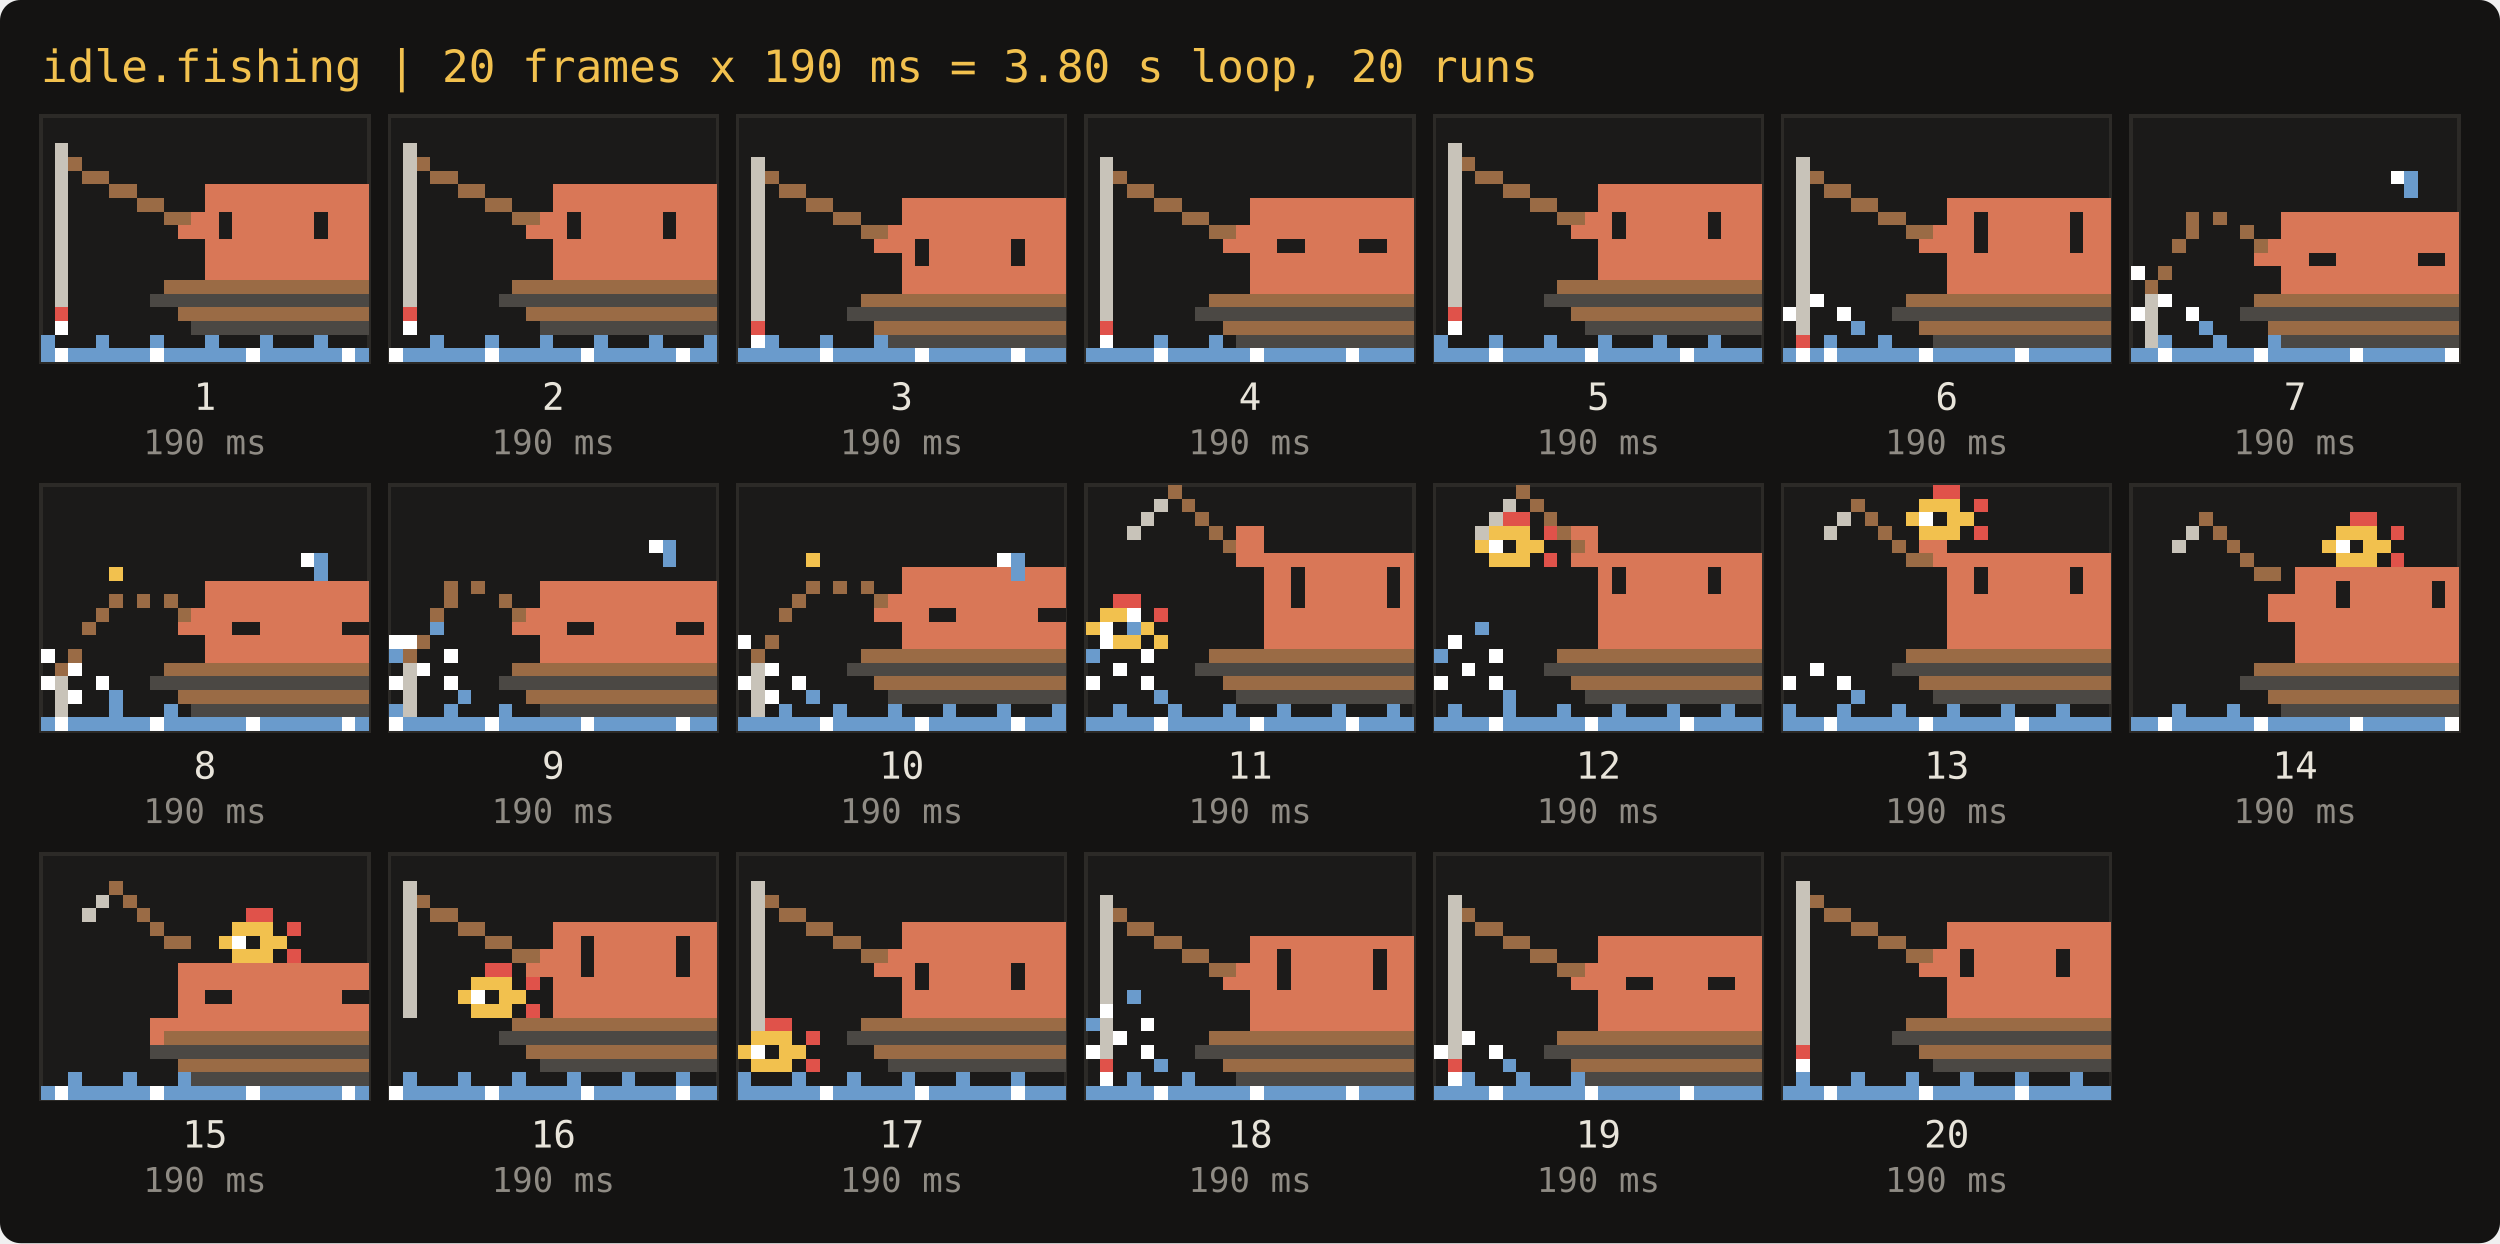
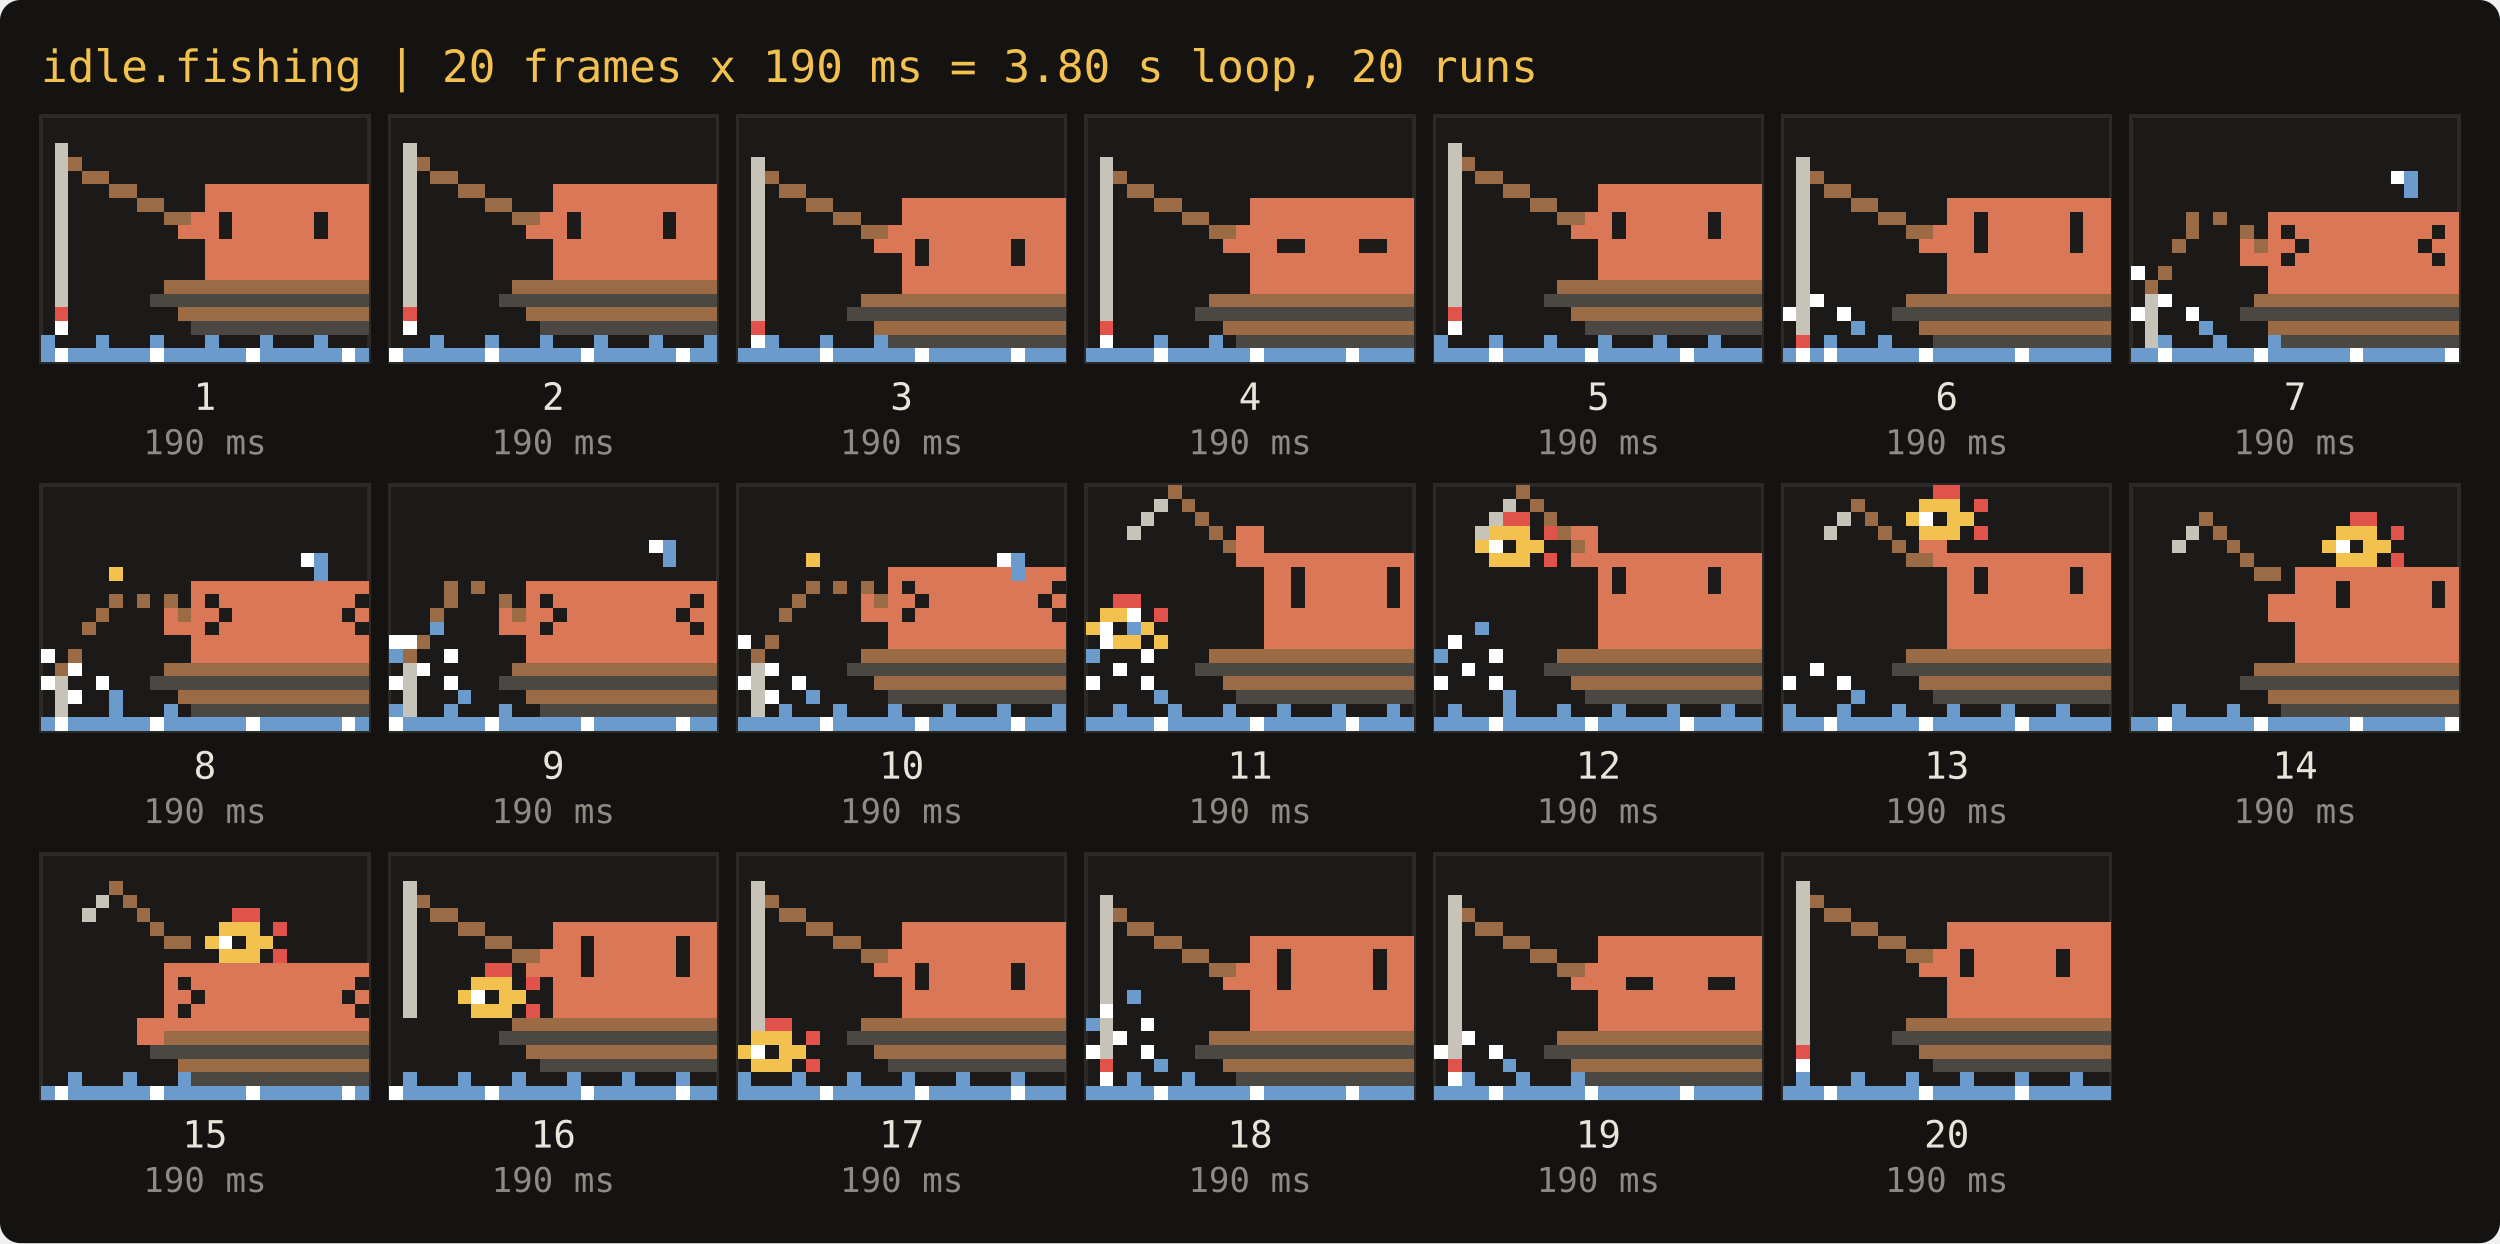
<svg xmlns="http://www.w3.org/2000/svg" viewBox="0 0 732 364" width="732" height="364" role="img">
  <rect width="732" height="364" rx="6" fill="#141312" />
  <g shape-rendering="crispEdges">
    <text x="12" y="24" font-family="ui-monospace,SFMono-Regular,Menlo,Consolas,monospace" font-size="13" fill="#F2C14E">idle.fishing  |  20 frames x 190 ms = 3.80 s loop, 20 runs</text>
    <rect x="12" y="34" width="96" height="72" fill="#1b1a19" stroke="#2c2a27" />
    <path fill="#C8C3B9" d="M16 42h4v4h-4zM16 46h4v4h-4zM16 50h4v4h-4zM16 54h4v4h-4zM16 58h4v4h-4zM16 62h4v4h-4zM16 66h4v4h-4zM16 70h4v4h-4zM16 74h4v4h-4zM16 78h4v4h-4zM16 82h4v4h-4zM16 86h4v4h-4z" />
    <path fill="#9A6B45" d="M20 46h4v4h-4zM24 50h8v4h-8zM32 54h8v4h-8zM40 58h8v4h-8zM48 62h8v4h-8zM48 82h60v4h-60zM52 90h56v4h-56z" />
    <path fill="#D97757" d="M60 54h48v4h-48zM60 58h48v4h-48zM56 62h8v4h-8zM68 62h24v4h-24zM96 62h12v4h-12zM52 66h12v4h-12zM68 66h24v4h-24zM96 66h12v4h-12zM60 70h48v4h-48zM60 74h48v4h-48zM60 78h48v4h-48z" />
    <path fill="#1C1B1A" d="M64 62h4v4h-4zM92 62h4v4h-4zM64 66h4v4h-4zM92 66h4v4h-4z" />
    <path fill="#4B4844" d="M44 86h64v4h-64zM56 94h52v4h-52z" />
    <path fill="#E0524A" d="M16 90h4v4h-4z" />
    <path fill="#FFFFFF" d="M16 94h4v4h-4zM16 102h4v4h-4zM44 102h4v4h-4zM72 102h4v4h-4zM100 102h4v4h-4z" />
    <path fill="#6A9BCC" d="M12 98h4v4h-4zM28 98h4v4h-4zM44 98h4v4h-4zM60 98h4v4h-4zM76 98h4v4h-4zM92 98h4v4h-4zM12 102h4v4h-4zM20 102h24v4h-24zM48 102h24v4h-24zM76 102h24v4h-24zM104 102h4v4h-4z" />
    <text x="60" y="120" text-anchor="middle" font-family="ui-monospace,SFMono-Regular,Menlo,Consolas,monospace" font-size="11" fill="#e8e4da">1</text>
    <text x="60" y="133" text-anchor="middle" font-family="ui-monospace,SFMono-Regular,Menlo,Consolas,monospace" font-size="10" fill="#8F8B84">190 ms</text>
    <rect x="114" y="34" width="96" height="72" fill="#1b1a19" stroke="#2c2a27" />
    <path fill="#C8C3B9" d="M118 42h4v4h-4zM118 46h4v4h-4zM118 50h4v4h-4zM118 54h4v4h-4zM118 58h4v4h-4zM118 62h4v4h-4zM118 66h4v4h-4zM118 70h4v4h-4zM118 74h4v4h-4zM118 78h4v4h-4zM118 82h4v4h-4zM118 86h4v4h-4z" />
    <path fill="#9A6B45" d="M122 46h4v4h-4zM126 50h8v4h-8zM134 54h8v4h-8zM142 58h8v4h-8zM150 62h8v4h-8zM150 82h60v4h-60zM154 90h56v4h-56z" />
    <path fill="#D97757" d="M162 54h48v4h-48zM162 58h48v4h-48zM158 62h8v4h-8zM170 62h24v4h-24zM198 62h12v4h-12zM154 66h12v4h-12zM170 66h24v4h-24zM198 66h12v4h-12zM162 70h48v4h-48zM162 74h48v4h-48zM162 78h48v4h-48z" />
    <path fill="#1C1B1A" d="M166 62h4v4h-4zM194 62h4v4h-4zM166 66h4v4h-4zM194 66h4v4h-4z" />
    <path fill="#4B4844" d="M146 86h64v4h-64zM158 94h52v4h-52z" />
    <path fill="#E0524A" d="M118 90h4v4h-4z" />
    <path fill="#FFFFFF" d="M118 94h4v4h-4zM114 102h4v4h-4zM142 102h4v4h-4zM170 102h4v4h-4zM198 102h4v4h-4z" />
    <path fill="#6A9BCC" d="M126 98h4v4h-4zM142 98h4v4h-4zM158 98h4v4h-4zM174 98h4v4h-4zM190 98h4v4h-4zM206 98h4v4h-4zM118 102h24v4h-24zM146 102h24v4h-24zM174 102h24v4h-24zM202 102h8v4h-8z" />
    <text x="162" y="120" text-anchor="middle" font-family="ui-monospace,SFMono-Regular,Menlo,Consolas,monospace" font-size="11" fill="#e8e4da">2</text>
    <text x="162" y="133" text-anchor="middle" font-family="ui-monospace,SFMono-Regular,Menlo,Consolas,monospace" font-size="10" fill="#8F8B84">190 ms</text>
    <rect x="216" y="34" width="96" height="72" fill="#1b1a19" stroke="#2c2a27" />
    <path fill="#C8C3B9" d="M220 46h4v4h-4zM220 50h4v4h-4zM220 54h4v4h-4zM220 58h4v4h-4zM220 62h4v4h-4zM220 66h4v4h-4zM220 70h4v4h-4zM220 74h4v4h-4zM220 78h4v4h-4zM220 82h4v4h-4zM220 86h4v4h-4zM220 90h4v4h-4z" />
    <path fill="#9A6B45" d="M224 50h4v4h-4zM228 54h8v4h-8zM236 58h8v4h-8zM244 62h8v4h-8zM252 66h8v4h-8zM252 86h60v4h-60zM256 94h56v4h-56z" />
    <path fill="#D97757" d="M264 58h48v4h-48zM264 62h48v4h-48zM260 66h52v4h-52zM256 70h12v4h-12zM272 70h24v4h-24zM300 70h12v4h-12zM264 74h4v4h-4zM272 74h24v4h-24zM300 74h12v4h-12zM264 78h48v4h-48zM264 82h48v4h-48z" />
    <path fill="#1C1B1A" d="M268 70h4v4h-4zM296 70h4v4h-4zM268 74h4v4h-4zM296 74h4v4h-4z" />
    <path fill="#4B4844" d="M248 90h64v4h-64zM260 98h52v4h-52z" />
    <path fill="#E0524A" d="M220 94h4v4h-4z" />
    <path fill="#FFFFFF" d="M220 98h4v4h-4zM240 102h4v4h-4zM268 102h4v4h-4zM296 102h4v4h-4z" />
    <path fill="#6A9BCC" d="M224 98h4v4h-4zM240 98h4v4h-4zM256 98h4v4h-4zM216 102h24v4h-24zM244 102h24v4h-24zM272 102h24v4h-24zM300 102h12v4h-12z" />
    <text x="264" y="120" text-anchor="middle" font-family="ui-monospace,SFMono-Regular,Menlo,Consolas,monospace" font-size="11" fill="#e8e4da">3</text>
    <text x="264" y="133" text-anchor="middle" font-family="ui-monospace,SFMono-Regular,Menlo,Consolas,monospace" font-size="10" fill="#8F8B84">190 ms</text>
    <rect x="318" y="34" width="96" height="72" fill="#1b1a19" stroke="#2c2a27" />
    <path fill="#C8C3B9" d="M322 46h4v4h-4zM322 50h4v4h-4zM322 54h4v4h-4zM322 58h4v4h-4zM322 62h4v4h-4zM322 66h4v4h-4zM322 70h4v4h-4zM322 74h4v4h-4zM322 78h4v4h-4zM322 82h4v4h-4zM322 86h4v4h-4zM322 90h4v4h-4z" />
    <path fill="#9A6B45" d="M326 50h4v4h-4zM330 54h8v4h-8zM338 58h8v4h-8zM346 62h8v4h-8zM354 66h8v4h-8zM354 86h60v4h-60zM358 94h56v4h-56z" />
    <path fill="#D97757" d="M366 58h48v4h-48zM366 62h48v4h-48zM362 66h52v4h-52zM358 70h16v4h-16zM382 70h16v4h-16zM406 70h8v4h-8zM366 74h48v4h-48zM366 78h48v4h-48zM366 82h48v4h-48z" />
    <path fill="#1C1B1A" d="M374 70h8v4h-8zM398 70h8v4h-8z" />
    <path fill="#4B4844" d="M350 90h64v4h-64zM362 98h52v4h-52z" />
    <path fill="#E0524A" d="M322 94h4v4h-4z" />
    <path fill="#FFFFFF" d="M322 98h4v4h-4zM338 102h4v4h-4zM366 102h4v4h-4zM394 102h4v4h-4z" />
    <path fill="#6A9BCC" d="M338 98h4v4h-4zM354 98h4v4h-4zM318 102h20v4h-20zM342 102h24v4h-24zM370 102h24v4h-24zM398 102h16v4h-16z" />
    <text x="366" y="120" text-anchor="middle" font-family="ui-monospace,SFMono-Regular,Menlo,Consolas,monospace" font-size="11" fill="#e8e4da">4</text>
    <text x="366" y="133" text-anchor="middle" font-family="ui-monospace,SFMono-Regular,Menlo,Consolas,monospace" font-size="10" fill="#8F8B84">190 ms</text>
    <rect x="420" y="34" width="96" height="72" fill="#1b1a19" stroke="#2c2a27" />
    <path fill="#C8C3B9" d="M424 42h4v4h-4zM424 46h4v4h-4zM424 50h4v4h-4zM424 54h4v4h-4zM424 58h4v4h-4zM424 62h4v4h-4zM424 66h4v4h-4zM424 70h4v4h-4zM424 74h4v4h-4zM424 78h4v4h-4zM424 82h4v4h-4zM424 86h4v4h-4z" />
    <path fill="#9A6B45" d="M428 46h4v4h-4zM432 50h8v4h-8zM440 54h8v4h-8zM448 58h8v4h-8zM456 62h8v4h-8zM456 82h60v4h-60zM460 90h56v4h-56z" />
    <path fill="#D97757" d="M468 54h48v4h-48zM468 58h48v4h-48zM464 62h8v4h-8zM476 62h24v4h-24zM504 62h12v4h-12zM460 66h12v4h-12zM476 66h24v4h-24zM504 66h12v4h-12zM468 70h48v4h-48zM468 74h48v4h-48zM468 78h48v4h-48z" />
    <path fill="#1C1B1A" d="M472 62h4v4h-4zM500 62h4v4h-4zM472 66h4v4h-4zM500 66h4v4h-4z" />
    <path fill="#4B4844" d="M452 86h64v4h-64zM464 94h52v4h-52z" />
    <path fill="#E0524A" d="M424 90h4v4h-4z" />
    <path fill="#FFFFFF" d="M424 94h4v4h-4zM436 102h4v4h-4zM464 102h4v4h-4zM492 102h4v4h-4z" />
    <path fill="#6A9BCC" d="M420 98h4v4h-4zM436 98h4v4h-4zM452 98h4v4h-4zM468 98h4v4h-4zM484 98h4v4h-4zM500 98h4v4h-4zM420 102h16v4h-16zM440 102h24v4h-24zM468 102h24v4h-24zM496 102h20v4h-20z" />
    <text x="468" y="120" text-anchor="middle" font-family="ui-monospace,SFMono-Regular,Menlo,Consolas,monospace" font-size="11" fill="#e8e4da">5</text>
    <text x="468" y="133" text-anchor="middle" font-family="ui-monospace,SFMono-Regular,Menlo,Consolas,monospace" font-size="10" fill="#8F8B84">190 ms</text>
    <rect x="522" y="34" width="96" height="72" fill="#1b1a19" stroke="#2c2a27" />
    <path fill="#C8C3B9" d="M526 46h4v4h-4zM526 50h4v4h-4zM526 54h4v4h-4zM526 58h4v4h-4zM526 62h4v4h-4zM526 66h4v4h-4zM526 70h4v4h-4zM526 74h4v4h-4zM526 78h4v4h-4zM526 82h4v4h-4zM526 86h4v4h-4zM526 90h4v4h-4zM526 94h4v4h-4z" />
    <path fill="#9A6B45" d="M530 50h4v4h-4zM534 54h8v4h-8zM542 58h8v4h-8zM550 62h8v4h-8zM558 66h8v4h-8zM558 86h60v4h-60zM562 94h56v4h-56z" />
    <path fill="#D97757" d="M570 58h48v4h-48zM570 62h8v4h-8zM582 62h24v4h-24zM610 62h8v4h-8zM566 66h12v4h-12zM582 66h24v4h-24zM610 66h8v4h-8zM562 70h16v4h-16zM582 70h24v4h-24zM610 70h8v4h-8zM570 74h48v4h-48zM570 78h48v4h-48zM570 82h48v4h-48z" />
    <path fill="#1C1B1A" d="M578 62h4v4h-4zM606 62h4v4h-4zM578 66h4v4h-4zM606 66h4v4h-4zM578 70h4v4h-4zM606 70h4v4h-4z" />
    <path fill="#FFFFFF" d="M530 86h4v4h-4zM522 90h4v4h-4zM538 90h4v4h-4zM526 102h4v4h-4zM534 102h4v4h-4zM562 102h4v4h-4zM590 102h4v4h-4z" />
    <path fill="#4B4844" d="M554 90h64v4h-64zM566 98h52v4h-52z" />
    <path fill="#6A9BCC" d="M542 94h4v4h-4zM534 98h4v4h-4zM550 98h4v4h-4zM522 102h4v4h-4zM530 102h4v4h-4zM538 102h24v4h-24zM566 102h24v4h-24zM594 102h24v4h-24z" />
    <path fill="#E0524A" d="M526 98h4v4h-4z" />
    <text x="570" y="120" text-anchor="middle" font-family="ui-monospace,SFMono-Regular,Menlo,Consolas,monospace" font-size="11" fill="#e8e4da">6</text>
    <text x="570" y="133" text-anchor="middle" font-family="ui-monospace,SFMono-Regular,Menlo,Consolas,monospace" font-size="10" fill="#8F8B84">190 ms</text>
    <rect x="624" y="34" width="96" height="72" fill="#1b1a19" stroke="#2c2a27" />
    <path fill="#FFFFFF" d="M700 50h4v4h-4zM624 78h4v4h-4zM632 86h4v4h-4zM624 90h4v4h-4zM640 90h4v4h-4zM632 102h4v4h-4zM660 102h4v4h-4zM688 102h4v4h-4zM716 102h4v4h-4z" />
    <path fill="#6A9BCC" d="M704 50h4v4h-4zM704 54h4v4h-4zM644 94h4v4h-4zM632 98h4v4h-4zM648 98h4v4h-4zM664 98h4v4h-4zM624 102h8v4h-8zM636 102h24v4h-24zM664 102h24v4h-24zM692 102h24v4h-24z" />
    <path fill="#9A6B45" d="M640 62h4v4h-4zM648 62h4v4h-4zM640 66h4v4h-4zM656 66h4v4h-4zM636 70h4v4h-4zM660 70h4v4h-4zM632 78h4v4h-4zM628 82h4v4h-4zM660 86h60v4h-60zM664 94h56v4h-56z" />
-     <path fill="#D97757" d="M668 62h52v4h-52zM668 66h52v4h-52zM664 70h56v4h-56zM660 74h16v4h-16zM684 74h24v4h-24zM716 74h4v4h-4zM668 78h52v4h-52zM668 82h52v4h-52z" />
-     <path fill="#1C1B1A" d="M676 74h8v4h-8zM708 74h8v4h-8z" />
+     <path fill="#D97757" d="M664 62h56v4h-56zM664 66h4v4h-4zM672 66h40v4h-40zM716 66h4v4h-4zM656 70h4v4h-4zM664 70h8v4h-8zM676 70h32v4h-32zM712 70h8v4h-8zM656 74h12v4h-12zM672 74h40v4h-40zM716 74h4v4h-4zM664 78h56v4h-56zM664 82h56v4h-56z" />
+     <path fill="#1C1B1A" d="M668 66h4v4h-4zM712 66h4v4h-4zM672 70h4v4h-4zM708 70h4v4h-4zM668 74h4v4h-4zM712 74h4v4h-4z" />
    <path fill="#C8C3B9" d="M628 86h4v4h-4zM628 90h4v4h-4zM628 94h4v4h-4zM628 98h4v4h-4z" />
    <path fill="#4B4844" d="M656 90h64v4h-64zM668 98h52v4h-52z" />
    <text x="672" y="120" text-anchor="middle" font-family="ui-monospace,SFMono-Regular,Menlo,Consolas,monospace" font-size="11" fill="#e8e4da">7</text>
    <text x="672" y="133" text-anchor="middle" font-family="ui-monospace,SFMono-Regular,Menlo,Consolas,monospace" font-size="10" fill="#8F8B84">190 ms</text>
    <rect x="12" y="142" width="96" height="72" fill="#1b1a19" stroke="#2c2a27" />
    <path fill="#FFFFFF" d="M88 162h4v4h-4zM12 190h4v4h-4zM20 194h4v4h-4zM12 198h4v4h-4zM28 198h4v4h-4zM20 202h4v4h-4zM16 210h4v4h-4zM44 210h4v4h-4zM72 210h4v4h-4zM100 210h4v4h-4z" />
    <path fill="#6A9BCC" d="M92 162h4v4h-4zM92 166h4v4h-4zM32 202h4v4h-4zM32 206h4v4h-4zM48 206h4v4h-4zM12 210h4v4h-4zM20 210h24v4h-24zM48 210h24v4h-24zM76 210h24v4h-24zM104 210h4v4h-4z" />
    <path fill="#F2C14E" d="M32 166h4v4h-4z" />
-     <path fill="#D97757" d="M60 170h48v4h-48zM60 174h48v4h-48zM56 178h52v4h-52zM52 182h16v4h-16zM76 182h24v4h-24zM60 186h48v4h-48zM60 190h48v4h-48z" />
+     <path fill="#D97757" d="M56 170h52v4h-52zM56 174h4v4h-4zM64 174h40v4h-40zM48 178h4v4h-4zM56 178h8v4h-8zM68 178h32v4h-32zM104 178h4v4h-4zM48 182h12v4h-12zM64 182h40v4h-40zM56 186h52v4h-52zM56 190h52v4h-52z" />
    <path fill="#9A6B45" d="M32 174h4v4h-4zM40 174h4v4h-4zM48 174h4v4h-4zM28 178h4v4h-4zM52 178h4v4h-4zM24 182h4v4h-4zM20 190h4v4h-4zM16 194h4v4h-4zM48 194h60v4h-60zM52 202h56v4h-56z" />
-     <path fill="#1C1B1A" d="M68 182h8v4h-8zM100 182h8v4h-8z" />
+     <path fill="#1C1B1A" d="M60 174h4v4h-4zM104 174h4v4h-4zM64 178h4v4h-4zM100 178h4v4h-4zM60 182h4v4h-4zM104 182h4v4h-4z" />
    <path fill="#C8C3B9" d="M16 198h4v4h-4zM16 202h4v4h-4zM16 206h4v4h-4z" />
    <path fill="#4B4844" d="M44 198h64v4h-64zM56 206h52v4h-52z" />
    <text x="60" y="228" text-anchor="middle" font-family="ui-monospace,SFMono-Regular,Menlo,Consolas,monospace" font-size="11" fill="#e8e4da">8</text>
    <text x="60" y="241" text-anchor="middle" font-family="ui-monospace,SFMono-Regular,Menlo,Consolas,monospace" font-size="10" fill="#8F8B84">190 ms</text>
    <rect x="114" y="142" width="96" height="72" fill="#1b1a19" stroke="#2c2a27" />
    <path fill="#FFFFFF" d="M190 158h4v4h-4zM114 186h8v4h-8zM130 190h4v4h-4zM122 194h4v4h-4zM114 198h4v4h-4zM130 198h4v4h-4zM114 210h4v4h-4zM142 210h4v4h-4zM170 210h4v4h-4zM198 210h4v4h-4z" />
    <path fill="#6A9BCC" d="M194 158h4v4h-4zM194 162h4v4h-4zM126 182h4v4h-4zM114 190h4v4h-4zM134 202h4v4h-4zM114 206h4v4h-4zM130 206h4v4h-4zM146 206h4v4h-4zM118 210h24v4h-24zM146 210h24v4h-24zM174 210h24v4h-24zM202 210h8v4h-8z" />
    <path fill="#9A6B45" d="M130 170h4v4h-4zM138 170h4v4h-4zM130 174h4v4h-4zM146 174h4v4h-4zM126 178h4v4h-4zM150 178h4v4h-4zM122 186h4v4h-4zM118 190h4v4h-4zM150 194h60v4h-60zM154 202h56v4h-56z" />
-     <path fill="#D97757" d="M158 170h52v4h-52zM158 174h52v4h-52zM154 178h56v4h-56zM150 182h16v4h-16zM174 182h24v4h-24zM206 182h4v4h-4zM158 186h52v4h-52zM158 190h52v4h-52z" />
-     <path fill="#1C1B1A" d="M166 182h8v4h-8zM198 182h8v4h-8z" />
+     <path fill="#D97757" d="M154 170h56v4h-56zM154 174h4v4h-4zM162 174h40v4h-40zM206 174h4v4h-4zM146 178h4v4h-4zM154 178h8v4h-8zM166 178h32v4h-32zM202 178h8v4h-8zM146 182h12v4h-12zM162 182h40v4h-40zM206 182h4v4h-4zM154 186h56v4h-56zM154 190h56v4h-56z" />
+     <path fill="#1C1B1A" d="M158 174h4v4h-4zM202 174h4v4h-4zM162 178h4v4h-4zM198 178h4v4h-4zM158 182h4v4h-4zM202 182h4v4h-4z" />
    <path fill="#C8C3B9" d="M118 194h4v4h-4zM118 198h4v4h-4zM118 202h4v4h-4zM118 206h4v4h-4z" />
    <path fill="#4B4844" d="M146 198h64v4h-64zM158 206h52v4h-52z" />
    <text x="162" y="228" text-anchor="middle" font-family="ui-monospace,SFMono-Regular,Menlo,Consolas,monospace" font-size="11" fill="#e8e4da">9</text>
    <text x="162" y="241" text-anchor="middle" font-family="ui-monospace,SFMono-Regular,Menlo,Consolas,monospace" font-size="10" fill="#8F8B84">190 ms</text>
    <rect x="216" y="142" width="96" height="72" fill="#1b1a19" stroke="#2c2a27" />
    <path fill="#F2C14E" d="M236 162h4v4h-4z" />
    <path fill="#FFFFFF" d="M292 162h4v4h-4zM216 186h4v4h-4zM224 194h4v4h-4zM216 198h4v4h-4zM232 198h4v4h-4zM224 202h4v4h-4zM240 210h4v4h-4zM268 210h4v4h-4zM296 210h4v4h-4z" />
    <path fill="#6A9BCC" d="M296 162h4v4h-4zM296 166h4v4h-4zM236 202h4v4h-4zM228 206h4v4h-4zM244 206h4v4h-4zM260 206h4v4h-4zM276 206h4v4h-4zM292 206h4v4h-4zM308 206h4v4h-4zM216 210h24v4h-24zM244 210h24v4h-24zM272 210h24v4h-24zM300 210h12v4h-12z" />
-     <path fill="#D97757" d="M264 166h32v4h-32zM300 166h12v4h-12zM264 170h48v4h-48zM260 174h52v4h-52zM256 178h16v4h-16zM280 178h24v4h-24zM264 182h48v4h-48zM264 186h48v4h-48z" />
+     <path fill="#D97757" d="M260 166h36v4h-36zM300 166h12v4h-12zM260 170h4v4h-4zM268 170h40v4h-40zM252 174h4v4h-4zM260 174h8v4h-8zM272 174h32v4h-32zM308 174h4v4h-4zM252 178h12v4h-12zM268 178h40v4h-40zM260 182h52v4h-52zM260 186h52v4h-52z" />
    <path fill="#9A6B45" d="M236 170h4v4h-4zM244 170h4v4h-4zM252 170h4v4h-4zM232 174h4v4h-4zM256 174h4v4h-4zM228 178h4v4h-4zM224 186h4v4h-4zM220 190h4v4h-4zM252 190h60v4h-60zM256 198h56v4h-56z" />
-     <path fill="#1C1B1A" d="M272 178h8v4h-8zM304 178h8v4h-8z" />
+     <path fill="#1C1B1A" d="M264 170h4v4h-4zM308 170h4v4h-4zM268 174h4v4h-4zM304 174h4v4h-4zM264 178h4v4h-4zM308 178h4v4h-4z" />
    <path fill="#C8C3B9" d="M220 194h4v4h-4zM220 198h4v4h-4zM220 202h4v4h-4zM220 206h4v4h-4z" />
    <path fill="#4B4844" d="M248 194h64v4h-64zM260 202h52v4h-52z" />
    <text x="264" y="228" text-anchor="middle" font-family="ui-monospace,SFMono-Regular,Menlo,Consolas,monospace" font-size="11" fill="#e8e4da">10</text>
    <text x="264" y="241" text-anchor="middle" font-family="ui-monospace,SFMono-Regular,Menlo,Consolas,monospace" font-size="10" fill="#8F8B84">190 ms</text>
    <rect x="318" y="142" width="96" height="72" fill="#1b1a19" stroke="#2c2a27" />
    <path fill="#9A6B45" d="M342 142h4v4h-4zM346 146h4v4h-4zM350 150h4v4h-4zM354 154h4v4h-4zM358 158h4v4h-4zM354 190h60v4h-60zM358 198h56v4h-56z" />
    <path fill="#C8C3B9" d="M338 146h4v4h-4zM334 150h4v4h-4zM330 154h4v4h-4z" />
    <path fill="#D97757" d="M362 154h8v4h-8zM362 158h8v4h-8zM362 162h52v4h-52zM370 166h8v4h-8zM382 166h24v4h-24zM410 166h4v4h-4zM370 170h8v4h-8zM382 170h24v4h-24zM410 170h4v4h-4zM370 174h8v4h-8zM382 174h24v4h-24zM410 174h4v4h-4zM370 178h44v4h-44zM370 182h44v4h-44zM370 186h44v4h-44z" />
    <path fill="#1C1B1A" d="M378 166h4v4h-4zM406 166h4v4h-4zM378 170h4v4h-4zM406 170h4v4h-4zM378 174h4v4h-4zM406 174h4v4h-4zM326 182h4v4h-4z" />
    <path fill="#E0524A" d="M326 174h8v4h-8zM338 178h4v4h-4z" />
    <path fill="#F2C14E" d="M322 178h8v4h-8zM318 182h4v4h-4zM334 182h4v4h-4zM326 186h8v4h-8zM338 186h4v4h-4z" />
    <path fill="#FFFFFF" d="M330 178h4v4h-4zM322 182h4v4h-4zM322 186h4v4h-4zM334 190h4v4h-4zM326 194h4v4h-4zM318 198h4v4h-4zM334 198h4v4h-4zM338 210h4v4h-4zM366 210h4v4h-4zM394 210h4v4h-4z" />
    <path fill="#6A9BCC" d="M330 182h4v4h-4zM318 190h4v4h-4zM338 202h4v4h-4zM326 206h4v4h-4zM342 206h4v4h-4zM358 206h4v4h-4zM374 206h4v4h-4zM390 206h4v4h-4zM406 206h4v4h-4zM318 210h20v4h-20zM342 210h24v4h-24zM370 210h24v4h-24zM398 210h16v4h-16z" />
    <path fill="#4B4844" d="M350 194h64v4h-64zM362 202h52v4h-52z" />
    <text x="366" y="228" text-anchor="middle" font-family="ui-monospace,SFMono-Regular,Menlo,Consolas,monospace" font-size="11" fill="#e8e4da">11</text>
    <text x="366" y="241" text-anchor="middle" font-family="ui-monospace,SFMono-Regular,Menlo,Consolas,monospace" font-size="10" fill="#8F8B84">190 ms</text>
    <rect x="420" y="142" width="96" height="72" fill="#1b1a19" stroke="#2c2a27" />
    <path fill="#9A6B45" d="M444 142h4v4h-4zM448 146h4v4h-4zM452 150h4v4h-4zM456 154h4v4h-4zM460 158h4v4h-4zM456 190h60v4h-60zM460 198h56v4h-56z" />
    <path fill="#C8C3B9" d="M440 146h4v4h-4zM436 150h4v4h-4zM432 154h4v4h-4z" />
    <path fill="#E0524A" d="M440 150h8v4h-8zM452 154h4v4h-4zM452 162h4v4h-4z" />
    <path fill="#F2C14E" d="M436 154h12v4h-12zM432 158h4v4h-4zM444 158h8v4h-8zM436 162h12v4h-12z" />
    <path fill="#D97757" d="M460 154h8v4h-8zM464 158h4v4h-4zM460 162h56v4h-56zM468 166h4v4h-4zM476 166h24v4h-24zM504 166h12v4h-12zM468 170h4v4h-4zM476 170h24v4h-24zM504 170h12v4h-12zM468 174h48v4h-48zM468 178h48v4h-48zM468 182h48v4h-48zM468 186h48v4h-48z" />
    <path fill="#FFFFFF" d="M436 158h4v4h-4zM424 186h4v4h-4zM436 190h4v4h-4zM428 194h4v4h-4zM420 198h4v4h-4zM436 198h4v4h-4zM436 210h4v4h-4zM464 210h4v4h-4zM492 210h4v4h-4z" />
    <path fill="#1C1B1A" d="M440 158h4v4h-4zM472 166h4v4h-4zM500 166h4v4h-4zM472 170h4v4h-4zM500 170h4v4h-4z" />
    <path fill="#6A9BCC" d="M432 182h4v4h-4zM420 190h4v4h-4zM440 202h4v4h-4zM424 206h4v4h-4zM440 206h4v4h-4zM456 206h4v4h-4zM472 206h4v4h-4zM488 206h4v4h-4zM504 206h4v4h-4zM420 210h16v4h-16zM440 210h24v4h-24zM468 210h24v4h-24zM496 210h20v4h-20z" />
    <path fill="#4B4844" d="M452 194h64v4h-64zM464 202h52v4h-52z" />
    <text x="468" y="228" text-anchor="middle" font-family="ui-monospace,SFMono-Regular,Menlo,Consolas,monospace" font-size="11" fill="#e8e4da">12</text>
    <text x="468" y="241" text-anchor="middle" font-family="ui-monospace,SFMono-Regular,Menlo,Consolas,monospace" font-size="10" fill="#8F8B84">190 ms</text>
    <rect x="522" y="142" width="96" height="72" fill="#1b1a19" stroke="#2c2a27" />
    <path fill="#E0524A" d="M566 142h8v4h-8zM578 146h4v4h-4zM578 154h4v4h-4z" />
    <path fill="#9A6B45" d="M542 146h4v4h-4zM546 150h4v4h-4zM550 154h4v4h-4zM554 158h4v4h-4zM558 162h8v4h-8zM558 190h60v4h-60zM562 198h56v4h-56z" />
    <path fill="#F2C14E" d="M562 146h12v4h-12zM558 150h4v4h-4zM570 150h8v4h-8zM562 154h12v4h-12z" />
    <path fill="#C8C3B9" d="M538 150h4v4h-4zM534 154h4v4h-4z" />
    <path fill="#FFFFFF" d="M562 150h4v4h-4zM530 194h4v4h-4zM522 198h4v4h-4zM538 198h4v4h-4zM534 210h4v4h-4zM562 210h4v4h-4zM590 210h4v4h-4z" />
    <path fill="#1C1B1A" d="M566 150h4v4h-4zM578 166h4v4h-4zM606 166h4v4h-4zM578 170h4v4h-4zM606 170h4v4h-4z" />
    <path fill="#D97757" d="M562 158h8v4h-8zM566 162h52v4h-52zM570 166h8v4h-8zM582 166h24v4h-24zM610 166h8v4h-8zM570 170h8v4h-8zM582 170h24v4h-24zM610 170h8v4h-8zM570 174h48v4h-48zM570 178h48v4h-48zM570 182h48v4h-48zM570 186h48v4h-48z" />
    <path fill="#4B4844" d="M554 194h64v4h-64zM566 202h52v4h-52z" />
    <path fill="#6A9BCC" d="M542 202h4v4h-4zM522 206h4v4h-4zM538 206h4v4h-4zM554 206h4v4h-4zM570 206h4v4h-4zM586 206h4v4h-4zM602 206h4v4h-4zM522 210h12v4h-12zM538 210h24v4h-24zM566 210h24v4h-24zM594 210h24v4h-24z" />
    <text x="570" y="228" text-anchor="middle" font-family="ui-monospace,SFMono-Regular,Menlo,Consolas,monospace" font-size="11" fill="#e8e4da">13</text>
    <text x="570" y="241" text-anchor="middle" font-family="ui-monospace,SFMono-Regular,Menlo,Consolas,monospace" font-size="10" fill="#8F8B84">190 ms</text>
    <rect x="624" y="142" width="96" height="72" fill="#1b1a19" stroke="#2c2a27" />
    <path fill="#9A6B45" d="M644 150h4v4h-4zM648 154h4v4h-4zM652 158h4v4h-4zM656 162h4v4h-4zM660 166h8v4h-8zM660 194h60v4h-60zM664 202h56v4h-56z" />
    <path fill="#E0524A" d="M688 150h8v4h-8zM700 154h4v4h-4zM700 162h4v4h-4z" />
    <path fill="#C8C3B9" d="M640 154h4v4h-4zM636 158h4v4h-4z" />
    <path fill="#F2C14E" d="M684 154h12v4h-12zM680 158h4v4h-4zM692 158h8v4h-8zM684 162h12v4h-12z" />
    <path fill="#FFFFFF" d="M684 158h4v4h-4zM632 210h4v4h-4zM660 210h4v4h-4zM688 210h4v4h-4zM716 210h4v4h-4z" />
    <path fill="#1C1B1A" d="M688 158h4v4h-4zM684 170h4v4h-4zM712 170h4v4h-4zM684 174h4v4h-4zM712 174h4v4h-4z" />
    <path fill="#D97757" d="M672 166h48v4h-48zM672 170h12v4h-12zM688 170h24v4h-24zM716 170h4v4h-4zM664 174h20v4h-20zM688 174h24v4h-24zM716 174h4v4h-4zM664 178h56v4h-56zM672 182h48v4h-48zM672 186h48v4h-48zM672 190h48v4h-48z" />
    <path fill="#4B4844" d="M656 198h64v4h-64zM668 206h52v4h-52z" />
    <path fill="#6A9BCC" d="M636 206h4v4h-4zM652 206h4v4h-4zM624 210h8v4h-8zM636 210h24v4h-24zM664 210h24v4h-24zM692 210h24v4h-24z" />
    <text x="672" y="228" text-anchor="middle" font-family="ui-monospace,SFMono-Regular,Menlo,Consolas,monospace" font-size="11" fill="#e8e4da">14</text>
    <text x="672" y="241" text-anchor="middle" font-family="ui-monospace,SFMono-Regular,Menlo,Consolas,monospace" font-size="10" fill="#8F8B84">190 ms</text>
    <rect x="12" y="250" width="96" height="72" fill="#1b1a19" stroke="#2c2a27" />
    <path fill="#9A6B45" d="M32 258h4v4h-4zM36 262h4v4h-4zM40 266h4v4h-4zM44 270h4v4h-4zM48 274h8v4h-8zM48 302h60v4h-60zM52 310h56v4h-56z" />
    <path fill="#C8C3B9" d="M28 262h4v4h-4zM24 266h4v4h-4z" />
-     <path fill="#E0524A" d="M72 266h8v4h-8zM84 270h4v4h-4zM84 278h4v4h-4z" />
-     <path fill="#F2C14E" d="M68 270h12v4h-12zM64 274h4v4h-4zM76 274h8v4h-8zM68 278h12v4h-12z" />
-     <path fill="#FFFFFF" d="M68 274h4v4h-4zM16 318h4v4h-4zM44 318h4v4h-4zM72 318h4v4h-4zM100 318h4v4h-4z" />
-     <path fill="#1C1B1A" d="M72 274h4v4h-4zM60 290h8v4h-8zM100 290h8v4h-8z" />
-     <path fill="#D97757" d="M52 282h56v4h-56zM52 286h56v4h-56zM52 290h8v4h-8zM68 290h32v4h-32zM52 294h56v4h-56zM44 298h64v4h-64zM44 302h4v4h-4z" />
+     <path fill="#E0524A" d="M68 266h8v4h-8zM80 270h4v4h-4zM80 278h4v4h-4z" />
+     <path fill="#F2C14E" d="M64 270h12v4h-12zM60 274h4v4h-4zM72 274h8v4h-8zM64 278h12v4h-12z" />
+     <path fill="#FFFFFF" d="M64 274h4v4h-4zM16 318h4v4h-4zM44 318h4v4h-4zM72 318h4v4h-4zM100 318h4v4h-4z" />
+     <path fill="#1C1B1A" d="M68 274h4v4h-4zM52 286h4v4h-4zM104 286h4v4h-4zM56 290h4v4h-4zM100 290h4v4h-4zM52 294h4v4h-4zM104 294h4v4h-4z" />
+     <path fill="#D97757" d="M48 282h60v4h-60zM48 286h4v4h-4zM56 286h48v4h-48zM48 290h8v4h-8zM60 290h40v4h-40zM104 290h4v4h-4zM48 294h4v4h-4zM56 294h48v4h-48zM40 298h68v4h-68zM40 302h8v4h-8z" />
    <path fill="#4B4844" d="M44 306h64v4h-64zM56 314h52v4h-52z" />
    <path fill="#6A9BCC" d="M20 314h4v4h-4zM36 314h4v4h-4zM52 314h4v4h-4zM12 318h4v4h-4zM20 318h24v4h-24zM48 318h24v4h-24zM76 318h24v4h-24zM104 318h4v4h-4z" />
    <text x="60" y="336" text-anchor="middle" font-family="ui-monospace,SFMono-Regular,Menlo,Consolas,monospace" font-size="11" fill="#e8e4da">15</text>
    <text x="60" y="349" text-anchor="middle" font-family="ui-monospace,SFMono-Regular,Menlo,Consolas,monospace" font-size="10" fill="#8F8B84">190 ms</text>
    <rect x="114" y="250" width="96" height="72" fill="#1b1a19" stroke="#2c2a27" />
    <path fill="#C8C3B9" d="M118 258h4v4h-4zM118 262h4v4h-4zM118 266h4v4h-4zM118 270h4v4h-4zM118 274h4v4h-4zM118 278h4v4h-4zM118 282h4v4h-4zM118 286h4v4h-4zM118 290h4v4h-4zM118 294h4v4h-4z" />
    <path fill="#9A6B45" d="M122 262h4v4h-4zM126 266h8v4h-8zM134 270h8v4h-8zM142 274h8v4h-8zM150 278h8v4h-8zM150 298h60v4h-60zM154 306h56v4h-56z" />
    <path fill="#D97757" d="M162 270h48v4h-48zM162 274h8v4h-8zM174 274h24v4h-24zM202 274h8v4h-8zM158 278h12v4h-12zM174 278h24v4h-24zM202 278h8v4h-8zM154 282h16v4h-16zM174 282h24v4h-24zM202 282h8v4h-8zM162 286h48v4h-48zM162 290h48v4h-48zM162 294h48v4h-48z" />
    <path fill="#1C1B1A" d="M170 274h4v4h-4zM198 274h4v4h-4zM170 278h4v4h-4zM198 278h4v4h-4zM170 282h4v4h-4zM198 282h4v4h-4zM142 290h4v4h-4z" />
    <path fill="#E0524A" d="M142 282h8v4h-8zM154 286h4v4h-4zM154 294h4v4h-4z" />
    <path fill="#F2C14E" d="M138 286h12v4h-12zM134 290h4v4h-4zM146 290h8v4h-8zM138 294h12v4h-12z" />
    <path fill="#FFFFFF" d="M138 290h4v4h-4zM114 318h4v4h-4zM142 318h4v4h-4zM170 318h4v4h-4zM198 318h4v4h-4z" />
    <path fill="#4B4844" d="M146 302h64v4h-64zM158 310h52v4h-52z" />
    <path fill="#6A9BCC" d="M118 314h4v4h-4zM134 314h4v4h-4zM150 314h4v4h-4zM166 314h4v4h-4zM182 314h4v4h-4zM198 314h4v4h-4zM118 318h24v4h-24zM146 318h24v4h-24zM174 318h24v4h-24zM202 318h8v4h-8z" />
    <text x="162" y="336" text-anchor="middle" font-family="ui-monospace,SFMono-Regular,Menlo,Consolas,monospace" font-size="11" fill="#e8e4da">16</text>
    <text x="162" y="349" text-anchor="middle" font-family="ui-monospace,SFMono-Regular,Menlo,Consolas,monospace" font-size="10" fill="#8F8B84">190 ms</text>
    <rect x="216" y="250" width="96" height="72" fill="#1b1a19" stroke="#2c2a27" />
    <path fill="#C8C3B9" d="M220 258h4v4h-4zM220 262h4v4h-4zM220 266h4v4h-4zM220 270h4v4h-4zM220 274h4v4h-4zM220 278h4v4h-4zM220 282h4v4h-4zM220 286h4v4h-4zM220 290h4v4h-4zM220 294h4v4h-4zM220 298h4v4h-4z" />
    <path fill="#9A6B45" d="M224 262h4v4h-4zM228 266h8v4h-8zM236 270h8v4h-8zM244 274h8v4h-8zM252 278h8v4h-8zM252 298h60v4h-60zM256 306h56v4h-56z" />
    <path fill="#D97757" d="M264 270h48v4h-48zM264 274h48v4h-48zM260 278h52v4h-52zM256 282h12v4h-12zM272 282h24v4h-24zM300 282h12v4h-12zM264 286h4v4h-4zM272 286h24v4h-24zM300 286h12v4h-12zM264 290h48v4h-48zM264 294h48v4h-48z" />
    <path fill="#1C1B1A" d="M268 282h4v4h-4zM296 282h4v4h-4zM268 286h4v4h-4zM296 286h4v4h-4zM224 306h4v4h-4z" />
    <path fill="#E0524A" d="M224 298h8v4h-8zM236 302h4v4h-4zM236 310h4v4h-4z" />
    <path fill="#F2C14E" d="M220 302h12v4h-12zM216 306h4v4h-4zM228 306h8v4h-8zM220 310h12v4h-12z" />
    <path fill="#4B4844" d="M248 302h64v4h-64zM260 310h52v4h-52z" />
    <path fill="#FFFFFF" d="M220 306h4v4h-4zM240 318h4v4h-4zM268 318h4v4h-4zM296 318h4v4h-4z" />
    <path fill="#6A9BCC" d="M216 314h4v4h-4zM232 314h4v4h-4zM248 314h4v4h-4zM264 314h4v4h-4zM280 314h4v4h-4zM296 314h4v4h-4zM216 318h24v4h-24zM244 318h24v4h-24zM272 318h24v4h-24zM300 318h12v4h-12z" />
    <text x="264" y="336" text-anchor="middle" font-family="ui-monospace,SFMono-Regular,Menlo,Consolas,monospace" font-size="11" fill="#e8e4da">17</text>
    <text x="264" y="349" text-anchor="middle" font-family="ui-monospace,SFMono-Regular,Menlo,Consolas,monospace" font-size="10" fill="#8F8B84">190 ms</text>
    <rect x="318" y="250" width="96" height="72" fill="#1b1a19" stroke="#2c2a27" />
    <path fill="#C8C3B9" d="M322 262h4v4h-4zM322 266h4v4h-4zM322 270h4v4h-4zM322 274h4v4h-4zM322 278h4v4h-4zM322 282h4v4h-4zM322 286h4v4h-4zM322 290h4v4h-4zM322 298h4v4h-4zM322 302h4v4h-4zM322 306h4v4h-4z" />
    <path fill="#9A6B45" d="M326 266h4v4h-4zM330 270h8v4h-8zM338 274h8v4h-8zM346 278h8v4h-8zM354 282h8v4h-8zM354 302h60v4h-60zM358 310h56v4h-56z" />
    <path fill="#D97757" d="M366 274h48v4h-48zM366 278h8v4h-8zM378 278h24v4h-24zM406 278h8v4h-8zM362 282h12v4h-12zM378 282h24v4h-24zM406 282h8v4h-8zM358 286h16v4h-16zM378 286h24v4h-24zM406 286h8v4h-8zM366 290h48v4h-48zM366 294h48v4h-48zM366 298h48v4h-48z" />
    <path fill="#1C1B1A" d="M374 278h4v4h-4zM402 278h4v4h-4zM374 282h4v4h-4zM402 282h4v4h-4zM374 286h4v4h-4zM402 286h4v4h-4z" />
    <path fill="#6A9BCC" d="M330 290h4v4h-4zM318 298h4v4h-4zM338 310h4v4h-4zM330 314h4v4h-4zM346 314h4v4h-4zM318 318h20v4h-20zM342 318h24v4h-24zM370 318h24v4h-24zM398 318h16v4h-16z" />
    <path fill="#FFFFFF" d="M322 294h4v4h-4zM334 298h4v4h-4zM326 302h4v4h-4zM318 306h4v4h-4zM334 306h4v4h-4zM322 314h4v4h-4zM338 318h4v4h-4zM366 318h4v4h-4zM394 318h4v4h-4z" />
    <path fill="#4B4844" d="M350 306h64v4h-64zM362 314h52v4h-52z" />
    <path fill="#E0524A" d="M322 310h4v4h-4z" />
    <text x="366" y="336" text-anchor="middle" font-family="ui-monospace,SFMono-Regular,Menlo,Consolas,monospace" font-size="11" fill="#e8e4da">18</text>
    <text x="366" y="349" text-anchor="middle" font-family="ui-monospace,SFMono-Regular,Menlo,Consolas,monospace" font-size="10" fill="#8F8B84">190 ms</text>
    <rect x="420" y="250" width="96" height="72" fill="#1b1a19" stroke="#2c2a27" />
    <path fill="#C8C3B9" d="M424 262h4v4h-4zM424 266h4v4h-4zM424 270h4v4h-4zM424 274h4v4h-4zM424 278h4v4h-4zM424 282h4v4h-4zM424 286h4v4h-4zM424 290h4v4h-4zM424 294h4v4h-4zM424 298h4v4h-4zM424 302h4v4h-4zM424 306h4v4h-4z" />
    <path fill="#9A6B45" d="M428 266h4v4h-4zM432 270h8v4h-8zM440 274h8v4h-8zM448 278h8v4h-8zM456 282h8v4h-8zM456 302h60v4h-60zM460 310h56v4h-56z" />
    <path fill="#D97757" d="M468 274h48v4h-48zM468 278h48v4h-48zM464 282h52v4h-52zM460 286h16v4h-16zM484 286h16v4h-16zM508 286h8v4h-8zM468 290h48v4h-48zM468 294h48v4h-48zM468 298h48v4h-48z" />
    <path fill="#1C1B1A" d="M476 286h8v4h-8zM500 286h8v4h-8z" />
    <path fill="#FFFFFF" d="M428 302h4v4h-4zM420 306h4v4h-4zM436 306h4v4h-4zM424 314h4v4h-4zM436 318h4v4h-4zM464 318h4v4h-4zM492 318h4v4h-4z" />
    <path fill="#4B4844" d="M452 306h64v4h-64zM464 314h52v4h-52z" />
    <path fill="#E0524A" d="M424 310h4v4h-4z" />
    <path fill="#6A9BCC" d="M440 310h4v4h-4zM428 314h4v4h-4zM444 314h4v4h-4zM460 314h4v4h-4zM420 318h16v4h-16zM440 318h24v4h-24zM468 318h24v4h-24zM496 318h20v4h-20z" />
    <text x="468" y="336" text-anchor="middle" font-family="ui-monospace,SFMono-Regular,Menlo,Consolas,monospace" font-size="11" fill="#e8e4da">19</text>
    <text x="468" y="349" text-anchor="middle" font-family="ui-monospace,SFMono-Regular,Menlo,Consolas,monospace" font-size="10" fill="#8F8B84">190 ms</text>
    <rect x="522" y="250" width="96" height="72" fill="#1b1a19" stroke="#2c2a27" />
    <path fill="#C8C3B9" d="M526 258h4v4h-4zM526 262h4v4h-4zM526 266h4v4h-4zM526 270h4v4h-4zM526 274h4v4h-4zM526 278h4v4h-4zM526 282h4v4h-4zM526 286h4v4h-4zM526 290h4v4h-4zM526 294h4v4h-4zM526 298h4v4h-4zM526 302h4v4h-4z" />
    <path fill="#9A6B45" d="M530 262h4v4h-4zM534 266h8v4h-8zM542 270h8v4h-8zM550 274h8v4h-8zM558 278h8v4h-8zM558 298h60v4h-60zM562 306h56v4h-56z" />
    <path fill="#D97757" d="M570 270h48v4h-48zM570 274h48v4h-48zM566 278h8v4h-8zM578 278h24v4h-24zM606 278h12v4h-12zM562 282h12v4h-12zM578 282h24v4h-24zM606 282h12v4h-12zM570 286h48v4h-48zM570 290h48v4h-48zM570 294h48v4h-48z" />
    <path fill="#1C1B1A" d="M574 278h4v4h-4zM602 278h4v4h-4zM574 282h4v4h-4zM602 282h4v4h-4z" />
    <path fill="#4B4844" d="M554 302h64v4h-64zM566 310h52v4h-52z" />
    <path fill="#E0524A" d="M526 306h4v4h-4z" />
    <path fill="#FFFFFF" d="M526 310h4v4h-4zM534 318h4v4h-4zM562 318h4v4h-4zM590 318h4v4h-4z" />
    <path fill="#6A9BCC" d="M526 314h4v4h-4zM542 314h4v4h-4zM558 314h4v4h-4zM574 314h4v4h-4zM590 314h4v4h-4zM606 314h4v4h-4zM522 318h12v4h-12zM538 318h24v4h-24zM566 318h24v4h-24zM594 318h24v4h-24z" />
    <text x="570" y="336" text-anchor="middle" font-family="ui-monospace,SFMono-Regular,Menlo,Consolas,monospace" font-size="11" fill="#e8e4da">20</text>
    <text x="570" y="349" text-anchor="middle" font-family="ui-monospace,SFMono-Regular,Menlo,Consolas,monospace" font-size="10" fill="#8F8B84">190 ms</text>
  </g>
</svg>
